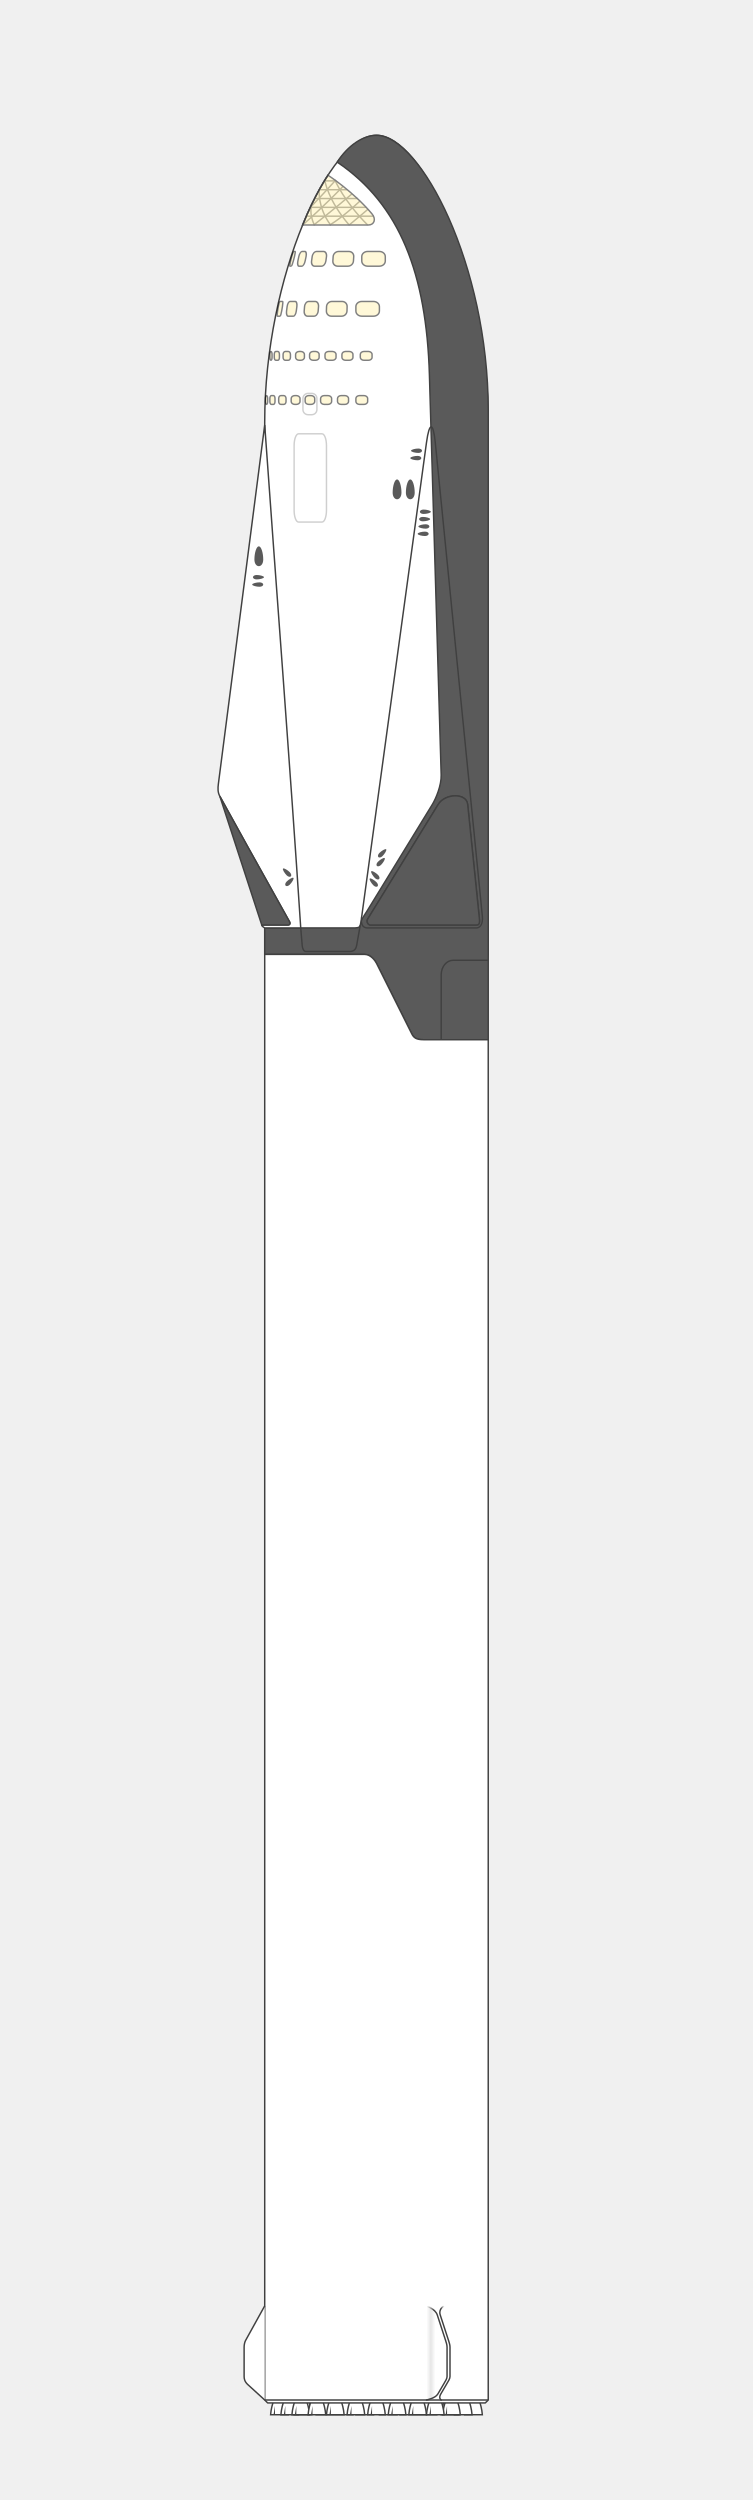
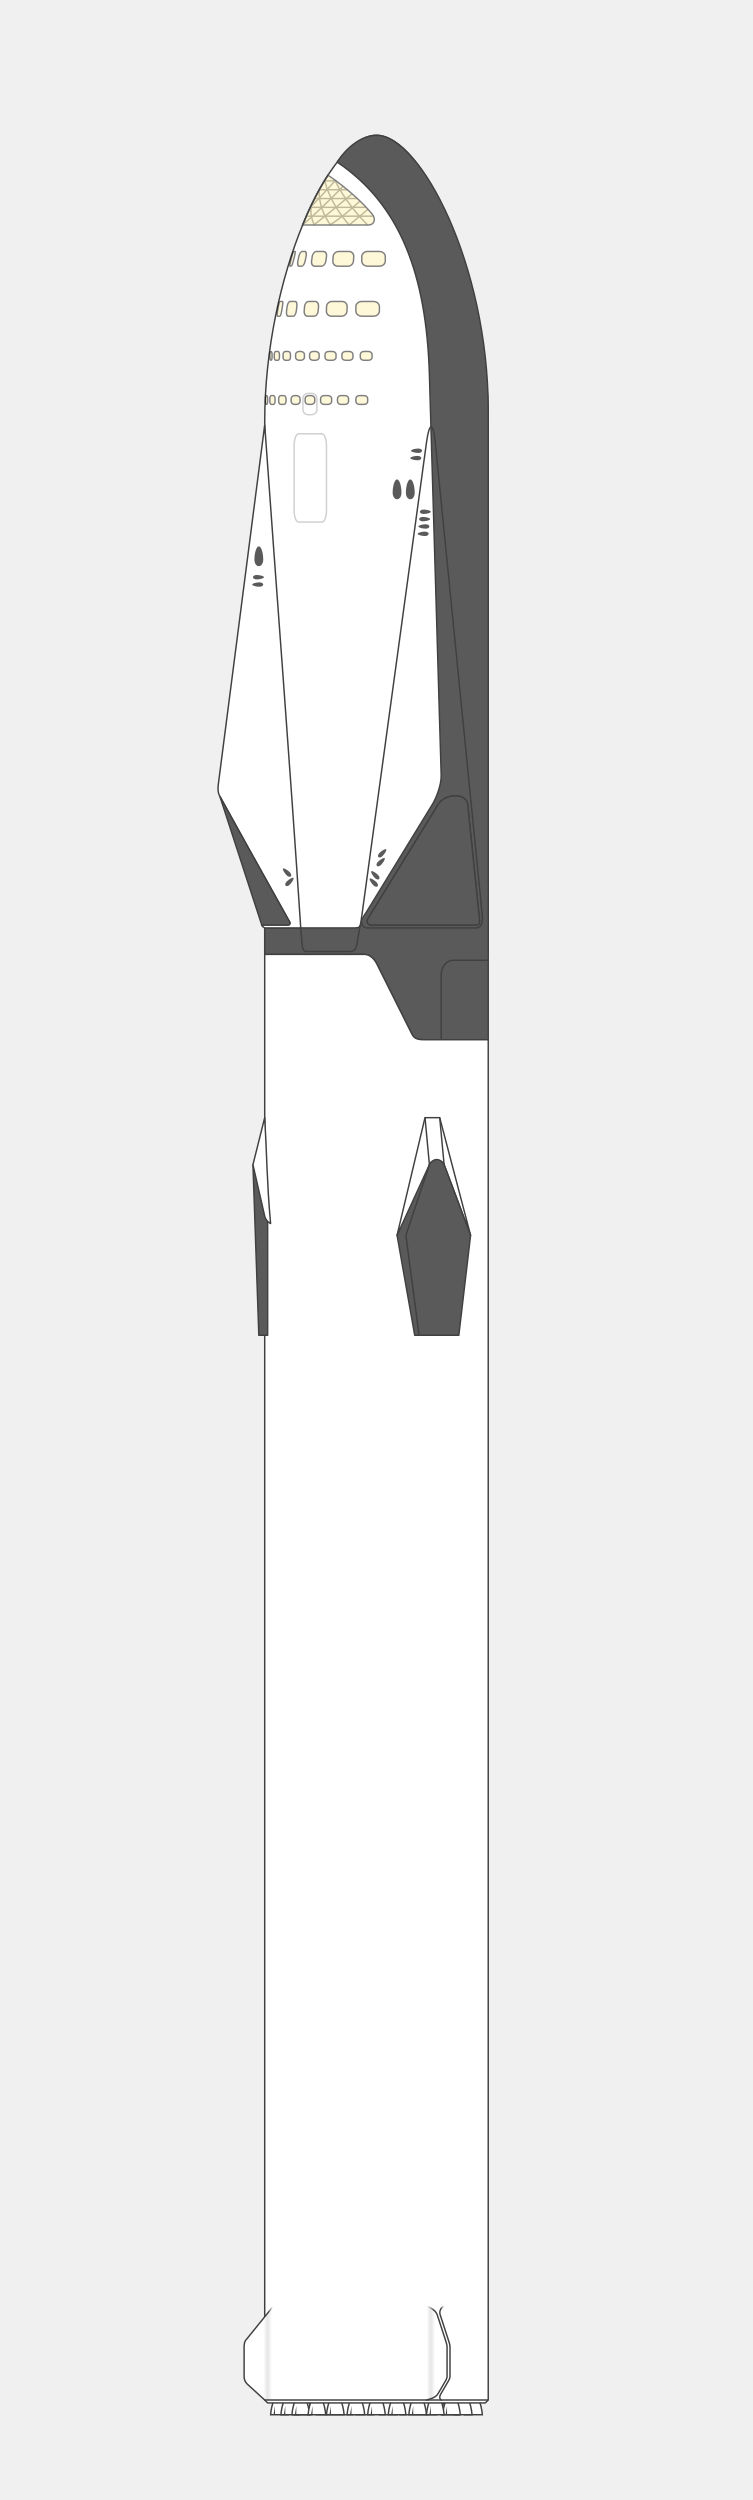
<svg xmlns="http://www.w3.org/2000/svg" xmlns:xlink="http://www.w3.org/1999/xlink" width="1024" height="3400" viewBox="0 0 1024 3400" id="svg2" version="1.1">
  <defs id="defs4">
+     <linearGradient id="linearGradient15106">
+       <stop style="stop-color:#404040;stop-opacity:1;" offset="0" id="stop15108" />
+       <stop style="stop-color:#404040;stop-opacity:0;" offset="1" id="stop15110" />
+     </linearGradient>
    <linearGradient id="linearGradient10399">
      <stop style="stop-color:#404040;stop-opacity:1;" offset="0" id="stop10401" />
      <stop style="stop-color:#404040;stop-opacity:0;" offset="1" id="stop10403" />
    </linearGradient>
    <linearGradient id="linearGradient10391">
      <stop style="stop-color:#404040;stop-opacity:1;" offset="0" id="stop10393" />
      <stop style="stop-color:#404040;stop-opacity:0;" offset="1" id="stop10395" />
    </linearGradient>
    <linearGradient id="linearGradient10379">
      <stop style="stop-color:#000000;stop-opacity:1;" offset="0" id="stop10381" />
      <stop style="stop-color:#000000;stop-opacity:0;" offset="1" id="stop10383" />
    </linearGradient>
    <linearGradient xlink:href="#linearGradient4705" id="linearGradient4717" gradientUnits="userSpaceOnUse" gradientTransform="translate(80,0)" x1="460" y1="1720" x2="561.069" y2="1684" />
    <linearGradient id="linearGradient4705">
      <stop id="stop4707" offset="0" style="stop-color:#c0c0c0;stop-opacity:1;" />
      <stop id="stop4709" offset="1" style="stop-color:#f0f0f0;stop-opacity:1" />
    </linearGradient>
    <linearGradient xlink:href="#linearGradient4705" id="linearGradient4713" gradientUnits="userSpaceOnUse" x1="460" y1="1720" x2="561.069" y2="1684" gradientTransform="translate(-80,0)" />
    <linearGradient xlink:href="#linearGradient4705" id="linearGradient4695" x1="460" y1="1720" x2="561.069" y2="1684" gradientUnits="userSpaceOnUse" />
    <linearGradient xlink:href="#linearGradient4568" id="linearGradient6484" x1="491.94" y1="1567.875" x2="638.738" y2="1394.302" gradientUnits="userSpaceOnUse" />
    <linearGradient id="linearGradient4568">
      <stop style="stop-color:#5a5a5a;stop-opacity:1;" offset="0" id="stop4570" />
      <stop style="stop-color:#333333;stop-opacity:1" offset="1" id="stop4572" />
    </linearGradient>
    <linearGradient xlink:href="#linearGradient10379" id="linearGradient10385" x1="586" y1="2652" x2="592" y2="2652" gradientUnits="userSpaceOnUse" spreadMethod="reflect" gradientTransform="translate(0,148)" />
    <linearGradient xlink:href="#linearGradient10391" id="linearGradient10397" x1="585" y1="2597" x2="580" y2="2589" gradientUnits="userSpaceOnUse" gradientTransform="translate(0,148)" />
    <linearGradient xlink:href="#linearGradient10399" id="linearGradient10405" x1="604" y1="2596" x2="608" y2="2592" gradientUnits="userSpaceOnUse" gradientTransform="translate(0,148)" />
+     <linearGradient xlink:href="#linearGradient10379" id="linearGradient15096" gradientUnits="userSpaceOnUse" gradientTransform="translate(-222,148)" spreadMethod="reflect" x1="586" y1="2652" x2="592" y2="2652" />
+     <linearGradient xlink:href="#linearGradient15106" id="linearGradient15112" x1="365" y1="2740" x2="371" y2="2740" gradientUnits="userSpaceOnUse" />
  </defs>
  <g id="layer5" style="display:inline" transform="translate(0,1352)">
    <g style="display:inline" id="g7685" transform="translate(-2.753353101070388e-14,-1674)">
      <g id="g6686" style="display:inline">
        <path style="fill:url(#linearGradient4717);fill-opacity:1;fill-rule:evenodd;stroke:#404040;stroke-width:2;stroke-linecap:butt;stroke-linejoin:miter;stroke-miterlimit:4;stroke-dasharray:none;stroke-opacity:1" d="m 568,1636 c 0,0 -20,36 -24,96 l 48,0 48,0 c -4,-60 -24,-96 -24,-96 l -24,0 -24,0 z" id="path4715" />
        <path id="path4711" d="m 408,1636 c 0,0 -20,36 -24,96 l 48,0 48,0 c -4,-60 -24,-96 -24,-96 l -24,0 -24,0 z" style="fill:url(#linearGradient4713);fill-opacity:1;fill-rule:evenodd;stroke:#404040;stroke-width:2;stroke-linecap:butt;stroke-linejoin:miter;stroke-miterlimit:4;stroke-dasharray:none;stroke-opacity:1" />
        <path style="fill:#5a5a5a;fill-opacity:1;fill-rule:evenodd;stroke:#404040;stroke-width:2;stroke-linecap:butt;stroke-linejoin:miter;stroke-miterlimit:4;stroke-dasharray:none;stroke-opacity:1" d="m 368,1528 104,128 40,0 40,0 104,-128 -144,0 -144,0 z" id="path7574" />
        <path style="fill:url(#linearGradient4695);fill-opacity:1;fill-rule:evenodd;stroke:#404040;stroke-width:2;stroke-linecap:butt;stroke-linejoin:miter;stroke-miterlimit:4;stroke-dasharray:none;stroke-opacity:1" d="m 488,1636 c 0,0 -20,36 -24,96 l 48,0 48,0 c -4,-60 -24,-96 -24,-96 l -24,0 -24,0 z" id="path6799" />
      </g>
      <path id="path6599" d="m 512,506 c -64,0 -152,192.663 -152,390 l 0,724 8,24 144,0 144,0 8,-24 0,-724 C 664,698.663 576,506 512,506 Z" style="display:inline;fill:#ffffff;fill-opacity:1;fill-rule:evenodd;stroke:#404040;stroke-width:2;stroke-linecap:butt;stroke-linejoin:miter;stroke-miterlimit:4;stroke-dasharray:none;stroke-opacity:1" />
      <path id="path7584" d="m 512,506 c -18.153,0 -39.111,14 -53.393,36.5 C 544.048,600.075 579.966,694.853 584,832 l 16,544 c 0.416,14.127 -7.216,32.192 -12,40 l -88.201,143.968 C 492.352,1572.123 491.335,1571.802 490,1580 c -0.64,4 -4.69,4 -10,4 l -120,0 0,36 136,0 c 8,0 14.151,8.301 16,12 l 48,96 c 2.667,5.333 6,8 16,8 l 88,0 0,-116 0,-588 0,-152 C 664,682.663 572,506 512,506 Z" style="display:inline;fill:#5a5a5a;fill-opacity:1;fill-rule:evenodd;stroke:#404040;stroke-width:2;stroke-linecap:butt;stroke-linejoin:round;stroke-miterlimit:4;stroke-dasharray:none;stroke-opacity:1" />
      <path id="path6365" d="m 600,1736 0,-88 c 0,-12 8,-20 16,-20 l 48,0" style="display:inline;fill:none;fill-rule:evenodd;stroke:#404040;stroke-width:2;stroke-linecap:butt;stroke-linejoin:miter;stroke-miterlimit:4;stroke-dasharray:none;stroke-opacity:1" />
      <path style="display:inline;fill:none;fill-rule:evenodd;stroke:#404040;stroke-width:2;stroke-linecap:butt;stroke-linejoin:miter;stroke-miterlimit:4;stroke-dasharray:none;stroke-opacity:1" d="m 409,1584 2,24 c 0.335,4.017 2,8 5,8 l 60,0 c 6,0 8.286,-4.002 9,-8 l 5,-28" id="path6492" />
      <path style="display:inline;fill:#5a5a5a;fill-opacity:1;fill-rule:evenodd;stroke:#404040;stroke-width:2;stroke-linecap:butt;stroke-linejoin:miter;stroke-miterlimit:4;stroke-dasharray:none;stroke-opacity:1" d="m 360,1580 36,0 -12,-84 -24,-24 z" id="path7599" />
      <path transform="translate(0,995.6378)" style="display:inline;fill:#ffffff;fill-opacity:1;fill-rule:evenodd;stroke:#404040;stroke-width:2;stroke-linecap:butt;stroke-linejoin:miter;stroke-miterlimit:4;stroke-dasharray:none;stroke-opacity:1" d="m 299,409.362 37,67 c 11.666,21.125 58,104 58,104 1,1.969 0,4 -2,4 l -36,0 c 0,2 3,3 4,4 l 49,0 c -14.79,-225.659 -32.852,-456.582 -49,-684 L 297,392.362 c -0.776,6.014 -1,11.568 2,17 z" id="path6779" />
      <path id="path7586" d="m 648,1584 -148,0 c -12,0 -8,-16 -8,-16 l 88,-644 c 3.973,-29.075 9.202,-28.152 12,0 l 64,644 c 1.193,12 -4,16 -8,16 z" style="display:inline;fill:none;fill-opacity:1;fill-rule:evenodd;stroke:#404040;stroke-width:2;stroke-linecap:butt;stroke-linejoin:miter;stroke-miterlimit:4;stroke-dasharray:none;stroke-opacity:1" />
      <path id="path7588" d="m 500,1572 c -1.753,2.848 -0.041,8 4,8 l 144,0 c 2.531,0 4.718,-0.998 4,-8 l -16,-156 c -1.641,-16.004 -30.713,-15.091 -40,0 z" style="display:inline;fill:url(#linearGradient6484);fill-opacity:1;fill-rule:evenodd;stroke:#404040;stroke-width:2;stroke-linecap:butt;stroke-linejoin:miter;stroke-miterlimit:4;stroke-dasharray:none;stroke-opacity:1" />
      <path style="display:inline;fill:#5a5a5a;fill-opacity:1;fill-rule:evenodd;stroke:#404040;stroke-width:2;stroke-linecap:butt;stroke-linejoin:miter;stroke-miterlimit:4;stroke-dasharray:none;stroke-opacity:1" d="m 500,1572 c -1.753,2.848 -0.041,8 4,8 l 144,0 c 2.531,0 4.718,-0.998 4,-8 l -16,-156 c -1.641,-16.004 -30.713,-15.091 -40,0 z" id="path6470" />
      <path id="path6468" d="m 299,409.362 37,67 c 11.666,21.125 58,104 58,104 1,1.969 0,4 -2,4 l -36,0 z" style="display:inline;fill:#5a5a5a;fill-opacity:1;fill-rule:evenodd;stroke:#404040;stroke-width:2;stroke-linecap:butt;stroke-linejoin:miter;stroke-miterlimit:4;stroke-dasharray:none;stroke-opacity:1" transform="translate(0,995.6378)" />
      <path style="display:inline;opacity:1;fill:#5a5a5a;fill-opacity:1;fill-rule:nonzero;stroke:none;stroke-width:2;stroke-linecap:square;stroke-linejoin:round;stroke-miterlimit:4;stroke-dasharray:none;stroke-opacity:1" d="m 583,1048 c 0,1.657 -2.239,3 -5,3 -4,0 -10,-1.343 -10,-3 0,-1.657 6,-3 10,-3 2.761,0 5,1.343 5,3 z" id="path4461" />
      <path id="path4463" d="m 584,1038 c 0,1.657 -2.239,3 -5,3 -4,0 -10,-1.343 -10,-3 0,-1.657 6,-3 10,-3 2.761,0 5,1.343 5,3 z" style="display:inline;opacity:1;fill:#5a5a5a;fill-opacity:1;fill-rule:nonzero;stroke:none;stroke-width:2;stroke-linecap:square;stroke-linejoin:round;stroke-miterlimit:4;stroke-dasharray:none;stroke-opacity:1" />
      <path id="path4465" d="m 570,1028 c 0,1.657 2.239,3 5,3 4,0 10,-1.343 10,-3 0,-1.657 -6,-3 -10,-3 -2.761,0 -5,1.343 -5,3 z" style="display:inline;opacity:1;fill:#5a5a5a;fill-opacity:1;fill-rule:nonzero;stroke:none;stroke-width:2;stroke-linecap:square;stroke-linejoin:round;stroke-miterlimit:4;stroke-dasharray:none;stroke-opacity:1" />
      <path style="display:inline;opacity:1;fill:#5a5a5a;fill-opacity:1;fill-rule:nonzero;stroke:none;stroke-width:2;stroke-linecap:square;stroke-linejoin:round;stroke-miterlimit:4;stroke-dasharray:none;stroke-opacity:1" d="m 571,1018 c 0,1.657 2.239,3 5,3 4,0 10,-1.343 10,-3 0,-1.657 -6,-3 -10,-3 -2.761,0 -5,1.343 -5,3 z" id="path4467" />
      <path style="display:inline;opacity:1;fill:#5a5a5a;fill-opacity:1;fill-rule:nonzero;stroke:none;stroke-width:2;stroke-linecap:square;stroke-linejoin:round;stroke-miterlimit:4;stroke-dasharray:none;stroke-opacity:1" d="M 358,1083 C 358,1088.362 355.314,1092 352,1092 c -3.314,0 -6,-3.638 -6,-9 0,-9 2.686,-18 6,-18 3.314,0 6,9 6,18 z" id="path4474" />
      <path style="display:inline;opacity:1;fill:#5a5a5a;fill-opacity:1;fill-rule:nonzero;stroke:none;stroke-width:2;stroke-linecap:square;stroke-linejoin:round;stroke-miterlimit:4;stroke-dasharray:none;stroke-opacity:1" d="m 358,1117 c 0,1.657 -2.239,3 -5,3 -4,0 -10,-1.343 -10,-3 0,-1.657 6,-3 10,-3 2.761,0 5,1.343 5,3 z" id="path4476" />
      <path id="path4478" d="m 344,1107 c 0,1.657 2.239,3 5,3 4,0 10,-1.343 10,-3 0,-1.657 -6,-3 -10,-3 -2.761,0 -5,1.343 -5,3 z" style="display:inline;opacity:1;fill:#5a5a5a;fill-opacity:1;fill-rule:nonzero;stroke:none;stroke-width:2;stroke-linecap:square;stroke-linejoin:round;stroke-miterlimit:4;stroke-dasharray:none;stroke-opacity:1" />
      <path id="path4480" d="m 564,992 c 0,5.362 -2.686,9 -6,9 -3.314,0 -6,-3.638 -6,-9 0,-9 2.686,-18 6,-18 C 561.314,974 564,983 564,992 Z" style="display:inline;opacity:1;fill:#5a5a5a;fill-opacity:1;fill-rule:nonzero;stroke:none;stroke-width:2;stroke-linecap:square;stroke-linejoin:round;stroke-miterlimit:4;stroke-dasharray:none;stroke-opacity:1" />
      <path style="display:inline;opacity:1;fill:#5a5a5a;fill-opacity:1;fill-rule:nonzero;stroke:none;stroke-width:2;stroke-linecap:square;stroke-linejoin:round;stroke-miterlimit:4;stroke-dasharray:none;stroke-opacity:1" d="m 546,992 c 0,5.362 -2.686,9 -6,9 -3.314,0 -6,-3.638 -6,-9 0,-9 2.686,-18 6,-18 C 543.314,974 546,983 546,992 Z" id="path4482" />
      <path style="display:inline;opacity:1;fill:#5a5a5a;fill-opacity:1;fill-rule:nonzero;stroke:none;stroke-width:2;stroke-linecap:square;stroke-linejoin:round;stroke-miterlimit:4;stroke-dasharray:none;stroke-opacity:1" d="m 388.464,1526.536 c -1.172,-1.172 -0.538,-3.704 1.414,-5.657 2.828,-2.828 8.021,-6.121 9.192,-4.95 1.172,1.172 -2.121,6.364 -4.95,9.192 -1.953,1.953 -4.485,2.586 -5.657,1.414 z" id="path4484" />
      <path id="path4466" d="m 395.536,1513.879 c -1.172,1.172 -3.704,0.538 -5.657,-1.414 -2.828,-2.828 -6.121,-8.021 -4.95,-9.192 1.172,-1.172 6.364,2.121 9.192,4.95 1.953,1.953 2.586,4.485 1.414,5.657 z" style="display:inline;opacity:1;fill:#5a5a5a;fill-opacity:1;fill-rule:nonzero;stroke:none;stroke-width:2;stroke-linecap:square;stroke-linejoin:round;stroke-miterlimit:4;stroke-dasharray:none;stroke-opacity:1" />
      <path style="display:inline;opacity:1;fill:#5a5a5a;fill-opacity:1;fill-rule:nonzero;stroke:none;stroke-width:2;stroke-linecap:square;stroke-linejoin:round;stroke-miterlimit:4;stroke-dasharray:none;stroke-opacity:1" d="M 512.586,1499.657 C 511.414,1498.485 512.047,1495.953 514,1494 c 2.828,-2.828 8.021,-6.121 9.192,-4.95 1.172,1.172 -2.121,6.364 -4.95,9.192 -1.953,1.953 -4.485,2.586 -5.657,1.414 z" id="path4484-3" />
      <path id="path4466-6" d="m 515.536,1517.536 c -1.172,1.172 -3.704,0.538 -5.657,-1.414 -2.828,-2.828 -6.121,-8.021 -4.95,-9.192 1.172,-1.172 6.364,2.121 9.192,4.95 1.953,1.953 2.586,4.485 1.414,5.657 z" style="display:inline;opacity:1;fill:#5a5a5a;fill-opacity:1;fill-rule:nonzero;stroke:none;stroke-width:2;stroke-linecap:square;stroke-linejoin:round;stroke-miterlimit:4;stroke-dasharray:none;stroke-opacity:1" />
      <path id="path4486" d="M 514.586,1487.657 C 513.414,1486.485 514.047,1483.953 516,1482 c 2.828,-2.828 8.021,-6.121 9.192,-4.95 1.172,1.172 -2.121,6.364 -4.95,9.192 -1.953,1.953 -4.485,2.586 -5.657,1.414 z" style="display:inline;opacity:1;fill:#5a5a5a;fill-opacity:1;fill-rule:nonzero;stroke:none;stroke-width:2;stroke-linecap:square;stroke-linejoin:round;stroke-miterlimit:4;stroke-dasharray:none;stroke-opacity:1" />
      <path style="display:inline;opacity:1;fill:#5a5a5a;fill-opacity:1;fill-rule:nonzero;stroke:none;stroke-width:2;stroke-linecap:square;stroke-linejoin:round;stroke-miterlimit:4;stroke-dasharray:none;stroke-opacity:1" d="m 513.464,1527.464 c -1.172,1.172 -3.704,0.538 -5.657,-1.414 -2.828,-2.828 -6.121,-8.021 -4.95,-9.192 1.172,-1.172 6.364,2.121 9.192,4.95 1.953,1.953 2.586,4.485 1.414,5.657 z" id="path4488" />
      <path id="path4490" d="m 573,945 c 0,1.657 -2.239,3 -5,3 -4,0 -10,-1.343 -10,-3 0,-1.657 6,-3 10,-3 2.761,0 5,1.343 5,3 z" style="display:inline;opacity:1;fill:#5a5a5a;fill-opacity:1;fill-rule:nonzero;stroke:none;stroke-width:2;stroke-linecap:square;stroke-linejoin:round;stroke-miterlimit:4;stroke-dasharray:none;stroke-opacity:1" />
      <path style="display:inline;opacity:1;fill:#5a5a5a;fill-opacity:1;fill-rule:nonzero;stroke:none;stroke-width:2;stroke-linecap:square;stroke-linejoin:round;stroke-miterlimit:4;stroke-dasharray:none;stroke-opacity:1" d="m 574,935 c 0,1.657 -2.239,3 -5,3 -4,0 -10,-1.343 -10,-3 0,-1.657 6,-3 10,-3 2.761,0 5,1.343 5,3 z" id="path4492" />
      <rect ry="16" rx="6" y="912" x="400" height="120" width="44" id="rect3663" style="opacity:0.25;fill:none;fill-opacity:1;fill-rule:nonzero;stroke:#404040;stroke-width:2;stroke-linecap:square;stroke-linejoin:round;stroke-miterlimit:4;stroke-dasharray:none;stroke-opacity:1" />
      <rect style="opacity:0.5;fill:#fff1b1;fill-opacity:1;fill-rule:nonzero;stroke:#000000;stroke-width:2;stroke-linecap:square;stroke-linejoin:round;stroke-miterlimit:4;stroke-dasharray:none;stroke-opacity:1" id="rect4494" width="16" height="12" x="484" y="860" rx="5" ry="4" />
      <rect ry="4" rx="5" y="860" x="459" height="12" width="15" id="rect4499" style="opacity:0.5;fill:#fff1b1;fill-opacity:1;fill-rule:nonzero;stroke:#000000;stroke-width:2;stroke-linecap:square;stroke-linejoin:round;stroke-miterlimit:4;stroke-dasharray:none;stroke-opacity:1" />
      <rect style="opacity:0.5;fill:#fff1b1;fill-opacity:1;fill-rule:nonzero;stroke:#000000;stroke-width:2;stroke-linecap:square;stroke-linejoin:round;stroke-miterlimit:4;stroke-dasharray:none;stroke-opacity:1" id="rect4501" width="15" height="12" x="436" y="860" rx="5" ry="4" />
      <rect ry="4" rx="5" y="860" x="415" height="12" width="13" id="rect4503" style="opacity:0.5;fill:#fff1b1;fill-opacity:1;fill-rule:nonzero;stroke:#000000;stroke-width:2;stroke-linecap:square;stroke-linejoin:round;stroke-miterlimit:4;stroke-dasharray:none;stroke-opacity:1" />
      <rect style="opacity:0.5;fill:#fff1b1;fill-opacity:1;fill-rule:nonzero;stroke:#000000;stroke-width:2;stroke-linecap:square;stroke-linejoin:round;stroke-miterlimit:4;stroke-dasharray:none;stroke-opacity:1" id="rect4505" width="12" height="12" x="396" y="860" rx="5" ry="4" />
      <rect ry="4" rx="3" y="860" x="379" height="12" width="10" id="rect4507" style="opacity:0.5;fill:#fff1b1;fill-opacity:1;fill-rule:nonzero;stroke:#000000;stroke-width:2;stroke-linecap:square;stroke-linejoin:round;stroke-miterlimit:4;stroke-dasharray:none;stroke-opacity:1" />
      <rect style="opacity:0.5;fill:#fff1b1;fill-opacity:1;fill-rule:nonzero;stroke:#000000;stroke-width:2;stroke-linecap:square;stroke-linejoin:round;stroke-miterlimit:4;stroke-dasharray:none;stroke-opacity:1" id="rect4509" width="7" height="12" x="367" y="860" rx="2" ry="4" />
      <rect ry="4" rx="1.5" y="860" x="361" height="12" width="3" id="rect4511" style="opacity:0.5;fill:#fff1b1;fill-opacity:1;fill-rule:nonzero;stroke:#000000;stroke-width:2;stroke-linecap:square;stroke-linejoin:round;stroke-miterlimit:4;stroke-dasharray:none;stroke-opacity:1" />
      <rect style="opacity:0.5;fill:#fff1b1;fill-opacity:1;fill-rule:nonzero;stroke:#000000;stroke-width:2;stroke-linecap:square;stroke-linejoin:round;stroke-miterlimit:4;stroke-dasharray:none;stroke-opacity:1" id="rect4529" width="32" height="20" x="484" y="732" rx="8" ry="7" />
      <rect transform="matrix(1,0,-0.03212463,0.9994839,0,0)" ry="7.004" rx="7" y="732.378" x="467.849" height="20.01" width="28" id="rect4534" style="opacity:0.5;fill:#fff1b1;fill-opacity:1;fill-rule:nonzero;stroke:#000000;stroke-width:2.001;stroke-linecap:square;stroke-linejoin:round;stroke-miterlimit:4;stroke-dasharray:none;stroke-opacity:1" />
      <rect transform="matrix(1,0,-0.08009489,0.9967872,0,0)" style="opacity:0.5;fill:#fff1b1;fill-opacity:1;fill-rule:nonzero;stroke:#000000;stroke-width:2.003;stroke-linecap:square;stroke-linejoin:round;stroke-miterlimit:4;stroke-dasharray:none;stroke-opacity:1" id="rect4536" width="19" height="20.064" x="473.57" y="734.359" rx="5" ry="7.023" />
      <rect transform="matrix(1,0,-0.1275153,0.9918366,0,0)" ry="7.058" rx="3" y="738.025" x="485.499" height="20.165" width="13.237" id="rect4538" style="opacity:0.5;fill:#fff1b1;fill-opacity:1;fill-rule:nonzero;stroke:#000000;stroke-width:2.008;stroke-linecap:square;stroke-linejoin:round;stroke-miterlimit:4;stroke-dasharray:none;stroke-opacity:1" />
      <rect transform="matrix(1,0,-0.1663892,0.9860602,0,0)" style="opacity:0.5;fill:#fff1b1;fill-opacity:1;fill-rule:nonzero;stroke:#000000;stroke-width:2.014;stroke-linecap:square;stroke-linejoin:round;stroke-miterlimit:4;stroke-dasharray:none;stroke-opacity:1" id="rect4540" width="5.586" height="20.283" x="503.206" y="742.348" rx="1" ry="7.099" />
      <rect ry="4" rx="5" y="800" x="490.01" height="12" width="16" id="rect4574" style="opacity:0.5;fill:#fff1b1;fill-opacity:1;fill-rule:nonzero;stroke:#000000;stroke-width:2;stroke-linecap:square;stroke-linejoin:round;stroke-miterlimit:4;stroke-dasharray:none;stroke-opacity:1" />
      <rect style="opacity:0.5;fill:#fff1b1;fill-opacity:1;fill-rule:nonzero;stroke:#000000;stroke-width:2;stroke-linecap:square;stroke-linejoin:round;stroke-miterlimit:4;stroke-dasharray:none;stroke-opacity:1" id="rect4576" width="15" height="12" x="465.01" y="800" rx="5" ry="4" />
      <rect ry="4" rx="5" y="800" x="442.01" height="12" width="15" id="rect4578" style="opacity:0.5;fill:#fff1b1;fill-opacity:1;fill-rule:nonzero;stroke:#000000;stroke-width:2;stroke-linecap:square;stroke-linejoin:round;stroke-miterlimit:4;stroke-dasharray:none;stroke-opacity:1" />
      <rect style="opacity:0.5;fill:#fff1b1;fill-opacity:1;fill-rule:nonzero;stroke:#000000;stroke-width:2;stroke-linecap:square;stroke-linejoin:round;stroke-miterlimit:4;stroke-dasharray:none;stroke-opacity:1" id="rect4580" width="13" height="12" x="421.01" y="800" rx="5" ry="4" />
      <rect ry="4" rx="5" y="800" x="402.01" height="12" width="12" id="rect4582" style="opacity:0.5;fill:#fff1b1;fill-opacity:1;fill-rule:nonzero;stroke:#000000;stroke-width:2;stroke-linecap:square;stroke-linejoin:round;stroke-miterlimit:4;stroke-dasharray:none;stroke-opacity:1" />
      <rect style="opacity:0.5;fill:#fff1b1;fill-opacity:1;fill-rule:nonzero;stroke:#000000;stroke-width:2;stroke-linecap:square;stroke-linejoin:round;stroke-miterlimit:4;stroke-dasharray:none;stroke-opacity:1" id="rect4584" width="10" height="12" x="385.01" y="800" rx="3" ry="4" />
      <rect ry="4" rx="2" y="800" x="373.01" height="12" width="7" id="rect4586" style="opacity:0.5;fill:#fff1b1;fill-opacity:1;fill-rule:nonzero;stroke:#000000;stroke-width:2;stroke-linecap:square;stroke-linejoin:round;stroke-miterlimit:4;stroke-dasharray:none;stroke-opacity:1" />
      <rect style="opacity:0.5;fill:#fff1b1;fill-opacity:1;fill-rule:nonzero;stroke:#000000;stroke-width:2;stroke-linecap:square;stroke-linejoin:round;stroke-miterlimit:4;stroke-dasharray:none;stroke-opacity:1" id="rect4588" width="3" height="12" x="367.01" y="800" rx="1.5" ry="4" />
      <rect style="opacity:0.25;fill:none;fill-opacity:1;fill-rule:nonzero;stroke:#404040;stroke-width:2;stroke-linecap:square;stroke-linejoin:round;stroke-miterlimit:4;stroke-dasharray:none;stroke-opacity:1" id="rect4610" width="19" height="29" x="412" y="857" rx="7" ry="7" />
      <path id="path4619" d="m 417,616 90.963,0" style="opacity:1;fill:none;fill-rule:evenodd;stroke:#808080;stroke-width:2;stroke-linecap:butt;stroke-linejoin:miter;stroke-miterlimit:4;stroke-dasharray:none;stroke-opacity:1" />
      <path style="opacity:1;fill:none;fill-rule:evenodd;stroke:#808080;stroke-width:2;stroke-linecap:butt;stroke-linejoin:miter;stroke-miterlimit:4;stroke-dasharray:none;stroke-opacity:1" d="m 422,604 76,0" id="path4635" />
      <path id="path4637" d="m 428,592 58,0" style="opacity:1;fill:none;fill-rule:evenodd;stroke:#808080;stroke-width:2;stroke-linecap:butt;stroke-linejoin:miter;stroke-miterlimit:4;stroke-dasharray:none;stroke-opacity:1" />
      <path style="opacity:1;fill:none;fill-rule:evenodd;stroke:#808080;stroke-width:2;stroke-linecap:butt;stroke-linejoin:miter;stroke-miterlimit:4;stroke-dasharray:none;stroke-opacity:1" d="m 434,580 38,0" id="path4639" />
      <path id="path4641" d="m 442,568 15,0" style="opacity:1;fill:none;fill-rule:evenodd;stroke:#808080;stroke-width:2;stroke-linecap:butt;stroke-linejoin:miter;stroke-miterlimit:4;stroke-dasharray:none;stroke-opacity:1" />
      <path style="opacity:1;fill:none;fill-rule:evenodd;stroke:#808080;stroke-width:2;stroke-linecap:butt;stroke-linejoin:miter;stroke-miterlimit:4;stroke-dasharray:none;stroke-opacity:1" d="m 456,568 c 0,0 12,28 44,60" id="path4643" />
      <path id="path4645" d="m 441.752,567.462 c 0,0 4.082,26.77 33.077,60.538" style="opacity:1;fill:none;fill-rule:evenodd;stroke:#808080;stroke-width:2;stroke-linecap:butt;stroke-linejoin:miter;stroke-miterlimit:4;stroke-dasharray:none;stroke-opacity:1" />
      <path style="opacity:1;fill:none;fill-rule:evenodd;stroke:#808080;stroke-width:2;stroke-linecap:butt;stroke-linejoin:miter;stroke-miterlimit:4;stroke-dasharray:none;stroke-opacity:1" d="m 434.184,580 c 0,0 -2.76,23.47 15.407,48" id="path4647" />
      <path id="path4649" d="m 424,600 c 0,0 -4.375,12 3.625,28" style="opacity:1;fill:none;fill-rule:evenodd;stroke:#808080;stroke-width:2;stroke-linecap:butt;stroke-linejoin:miter;stroke-miterlimit:4;stroke-dasharray:none;stroke-opacity:1" />
      <path style="opacity:1;fill:none;fill-rule:evenodd;stroke:#808080;stroke-width:2;stroke-linecap:butt;stroke-linejoin:miter;stroke-miterlimit:4;stroke-dasharray:none;stroke-opacity:1" d="m 500.53,606.442 c 0,0 -10.145,8.919 -25.701,21.558" id="path4653" />
      <path id="path4655" d="m 489.128,595.747 c 0,0 -22.254,21.293 -40.639,32.253" style="opacity:1;fill:none;fill-rule:evenodd;stroke:#808080;stroke-width:2;stroke-linecap:butt;stroke-linejoin:miter;stroke-miterlimit:4;stroke-dasharray:none;stroke-opacity:1" />
      <path style="opacity:1;fill:none;fill-rule:evenodd;stroke:#808080;stroke-width:2;stroke-linecap:butt;stroke-linejoin:miter;stroke-miterlimit:4;stroke-dasharray:none;stroke-opacity:1" d="m 478.698,585.67 c 0,0 -28.807,24.65 -52.085,42.33" id="path4657" />
      <path id="path4659" d="m 466.573,575.42 c 0,0 -23.682,25.025 -54.96,52.58" style="opacity:1;fill:none;fill-rule:evenodd;stroke:#808080;stroke-width:2;stroke-linecap:butt;stroke-linejoin:miter;stroke-miterlimit:4;stroke-dasharray:none;stroke-opacity:1" />
      <path style="opacity:1;fill:none;fill-rule:evenodd;stroke:#808080;stroke-width:2;stroke-linecap:butt;stroke-linejoin:miter;stroke-miterlimit:4;stroke-dasharray:none;stroke-opacity:1" d="m 456.698,566.795 c -11.947,13.239 -23.633,25.955 -34.585,37.205" id="path4661" />
      <rect ry="7" rx="8" y="664" x="492" height="20" width="32" id="rect4663" style="opacity:0.5;fill:#fff1b1;fill-opacity:1;fill-rule:nonzero;stroke:#000000;stroke-width:2;stroke-linecap:square;stroke-linejoin:round;stroke-miterlimit:4;stroke-dasharray:none;stroke-opacity:1" />
      <rect style="opacity:0.5;fill:#fff1b1;fill-opacity:1;fill-rule:nonzero;stroke:#000000;stroke-width:2.002;stroke-linecap:square;stroke-linejoin:round;stroke-miterlimit:4;stroke-dasharray:none;stroke-opacity:1" id="rect4665" width="28" height="20.041" x="496.211" y="665.371" rx="7" ry="7.014" transform="matrix(1,0,-0.06415078,0.9979402,0,0)" />
      <rect ry="7.065" rx="5" y="670.167" x="516.234" height="20.186" width="19.442" id="rect4667" style="opacity:0.5;fill:#fff1b1;fill-opacity:1;fill-rule:nonzero;stroke:#000000;stroke-width:2.009;stroke-linecap:square;stroke-linejoin:round;stroke-miterlimit:4;stroke-dasharray:none;stroke-opacity:1" transform="matrix(1,0,-0.1353544,0.9907972,0,0)" />
      <rect style="opacity:0.5;fill:#fff1b1;fill-opacity:1;fill-rule:nonzero;stroke:#000000;stroke-width:2.021;stroke-linecap:square;stroke-linejoin:round;stroke-miterlimit:4;stroke-dasharray:none;stroke-opacity:1" id="rect4669" width="9.879" height="20.432" x="546.564" y="678.34" rx="3" ry="7.151" transform="matrix(1,0,-0.2045307,0.9788602,0,0)" />
      <rect ry="7.228" rx="1" y="685.608" x="569.343" height="20.651" width="3.687" id="rect4671" style="opacity:0.5;fill:#fff1b1;fill-opacity:1;fill-rule:nonzero;stroke:#000000;stroke-width:2.032;stroke-linecap:square;stroke-linejoin:round;stroke-miterlimit:4;stroke-dasharray:none;stroke-opacity:1" transform="matrix(1,0,-0.2490803,0.9684828,0,0)" />
      <path id="path4617" d="M 411.589,628 501,628 c 8,0 10.833,-8 5,-15 -25,-30 -59.953,-52.725 -59.953,-52.725 0,0 -18.209,26.538 -34.459,67.725 z" style="opacity:1;fill:#fff1b1;fill-opacity:0.502;fill-rule:evenodd;stroke:#808080;stroke-width:2;stroke-linecap:butt;stroke-linejoin:miter;stroke-miterlimit:4;stroke-dasharray:none;stroke-opacity:1" />
      <path style="opacity:1;fill:none;fill-opacity:0.502;fill-rule:evenodd;stroke:#404040;stroke-width:2;stroke-linecap:square;stroke-linejoin:miter;stroke-miterlimit:4;stroke-dasharray:none;stroke-opacity:1" d="m 446.047,560.275 c 0,0 -18.209,26.538 -34.459,67.725" id="path4719" />
    </g>
  </g>
  <g id="layer12" transform="translate(0,400)">
    <path style="fill:#ffffff;fill-opacity:1;fill-rule:evenodd;stroke:#404040;stroke-width:2;stroke-linecap:butt;stroke-linejoin:miter;stroke-miterlimit:4;stroke-dasharray:none;stroke-opacity:1" d="m 560,2856 c 0,0 6.667,12 8,28 l -12,0 -12,0 c 1.333,-16 8,-28 8,-28 l 4,0 z" id="path10421" />
    <path id="path10423" d="m 586,2856 c 0,0 6.667,12 8,28 l -12,0 -12,0 c 1.333,-16 8,-28 8,-28 l 4,0 z" style="fill:#ffffff;fill-opacity:1;fill-rule:evenodd;stroke:#404040;stroke-width:2;stroke-linecap:butt;stroke-linejoin:miter;stroke-miterlimit:4;stroke-dasharray:none;stroke-opacity:1" />
    <path style="fill:#ffffff;fill-opacity:1;fill-rule:evenodd;stroke:#404040;stroke-width:2;stroke-linecap:butt;stroke-linejoin:miter;stroke-miterlimit:4;stroke-dasharray:none;stroke-opacity:1" d="m 616,2856 c 0,0 6.667,12 8,28 l -12,0 -12,0 c 1.333,-16 8,-28 8,-28 l 4,0 z" id="path10425" />
    <path id="path10427" d="m 532,2856 c 0,0 6.667,12 8,28 l -12,0 -12,0 c 1.333,-16 8,-28 8,-28 l 4,0 z" style="fill:#ffffff;fill-opacity:1;fill-rule:evenodd;stroke:#404040;stroke-width:2;stroke-linecap:butt;stroke-linejoin:miter;stroke-miterlimit:4;stroke-dasharray:none;stroke-opacity:1" />
    <path id="path10409" d="m 464,2856 c 0,0 -6.667,12 -8,28 l 12,0 12,0 c -1.333,-16 -8,-28 -8,-28 l -4,0 z" style="fill:#ffffff;fill-opacity:1;fill-rule:evenodd;stroke:#404040;stroke-width:2;stroke-linecap:butt;stroke-linejoin:miter;stroke-miterlimit:4;stroke-dasharray:none;stroke-opacity:1" />
    <path style="fill:#ffffff;fill-opacity:1;fill-rule:evenodd;stroke:#404040;stroke-width:2;stroke-linecap:butt;stroke-linejoin:miter;stroke-miterlimit:4;stroke-dasharray:none;stroke-opacity:1" d="m 438,2856 c 0,0 -6.667,12 -8,28 l 12,0 12,0 c -1.333,-16 -8,-28 -8,-28 l -4,0 z" id="path10415" />
    <path id="path10417" d="m 408,2856 c 0,0 -6.667,12 -8,28 l 12,0 12,0 c -1.333,-16 -8,-28 -8,-28 l -4,0 z" style="fill:#ffffff;fill-opacity:1;fill-rule:evenodd;stroke:#404040;stroke-width:2;stroke-linecap:butt;stroke-linejoin:miter;stroke-miterlimit:4;stroke-dasharray:none;stroke-opacity:1" />
    <path style="fill:#ffffff;fill-opacity:1;fill-rule:evenodd;stroke:#404040;stroke-width:2;stroke-linecap:butt;stroke-linejoin:miter;stroke-miterlimit:4;stroke-dasharray:none;stroke-opacity:1" d="m 492,2856 c 0,0 -6.667,12 -8,28 l 12,0 12,0 c -1.333,-16 -8,-28 -8,-28 l -4,0 z" id="path10419" />
    <g transform="translate(-132,148)" id="g10313">
      <path style="fill:#ffffff;fill-opacity:1;fill-rule:evenodd;stroke:#404040;stroke-width:2;stroke-linecap:butt;stroke-linejoin:miter;stroke-miterlimit:4;stroke-dasharray:none;stroke-opacity:1" d="m 508,2708 c 0,0 -6.667,12 -8,28 l 12,0 12,0 c -1.333,-16 -8,-28 -8,-28 l -4,0 z" id="path10315" />
      <path id="path10317" d="m 504,2736 2,-12 0,12 z" style="fill:#404040;fill-opacity:1;fill-rule:evenodd;stroke:none;stroke-width:1px;stroke-linecap:butt;stroke-linejoin:miter;stroke-opacity:1" />
    </g>
    <g id="g10307" transform="translate(-118,148)">
      <path id="path10309" d="m 508,2708 c 0,0 -6.667,12 -8,28 l 12,0 12,0 c -1.333,-16 -8,-28 -8,-28 l -4,0 z" style="fill:#ffffff;fill-opacity:1;fill-rule:evenodd;stroke:#404040;stroke-width:2;stroke-linecap:butt;stroke-linejoin:miter;stroke-miterlimit:4;stroke-dasharray:none;stroke-opacity:1" />
      <path style="fill:#404040;fill-opacity:1;fill-rule:evenodd;stroke:none;stroke-width:1px;stroke-linecap:butt;stroke-linejoin:miter;stroke-opacity:1" d="m 504,2736 2,-12 0,12 z" id="path10311" />
    </g>
    <g transform="translate(-103,148)" id="g10301">
      <path style="fill:#ffffff;fill-opacity:1;fill-rule:evenodd;stroke:#404040;stroke-width:2;stroke-linecap:butt;stroke-linejoin:miter;stroke-miterlimit:4;stroke-dasharray:none;stroke-opacity:1" d="m 508,2708 c 0,0 -6.667,12 -8,28 l 12,0 12,0 c -1.333,-16 -8,-28 -8,-28 l -4,0 z" id="path10303" />
      <path id="path10305" d="m 504,2736 2,-12 0,12 z" style="fill:#404040;fill-opacity:1;fill-rule:evenodd;stroke:none;stroke-width:1px;stroke-linecap:butt;stroke-linejoin:miter;stroke-opacity:1" />
    </g>
    <g id="g10295" transform="translate(-81,148)">
      <path id="path10297" d="m 508,2708 c 0,0 -6.667,12 -8,28 l 12,0 12,0 c -1.333,-16 -8,-28 -8,-28 l -4,0 z" style="fill:#ffffff;fill-opacity:1;fill-rule:evenodd;stroke:#404040;stroke-width:2;stroke-linecap:butt;stroke-linejoin:miter;stroke-miterlimit:4;stroke-dasharray:none;stroke-opacity:1" />
      <path style="fill:#404040;fill-opacity:1;fill-rule:evenodd;stroke:none;stroke-width:1px;stroke-linecap:butt;stroke-linejoin:miter;stroke-opacity:1" d="m 504,2736 2,-12 0,12 z" id="path10299" />
    </g>
    <g id="g10279" transform="translate(0,148)">
      <path style="fill:#ffffff;fill-opacity:1;fill-rule:evenodd;stroke:#404040;stroke-width:2;stroke-linecap:butt;stroke-linejoin:miter;stroke-miterlimit:4;stroke-dasharray:none;stroke-opacity:1" d="m 508,2708 c 0,0 -6.667,12 -8,28 l 12,0 12,0 c -1.333,-16 -8,-28 -8,-28 l -4,0 z" id="path10261" />
      <path id="path10277" d="m 504,2736 2,-12 0,12 z" style="fill:#404040;fill-opacity:1;fill-rule:evenodd;stroke:none;stroke-width:1px;stroke-linecap:butt;stroke-linejoin:miter;stroke-opacity:1" />
    </g>
    <g id="g10283" transform="translate(-28,148)">
      <path id="path10285" d="m 508,2708 c 0,0 -6.667,12 -8,28 l 12,0 12,0 c -1.333,-16 -8,-28 -8,-28 l -4,0 z" style="fill:#ffffff;fill-opacity:1;fill-rule:evenodd;stroke:#404040;stroke-width:2;stroke-linecap:butt;stroke-linejoin:miter;stroke-miterlimit:4;stroke-dasharray:none;stroke-opacity:1" />
      <path style="fill:#404040;fill-opacity:1;fill-rule:evenodd;stroke:none;stroke-width:1px;stroke-linecap:butt;stroke-linejoin:miter;stroke-opacity:1" d="m 504,2736 2,-12 0,12 z" id="path10287" />
    </g>
    <g transform="translate(-56,148)" id="g10289">
      <path style="fill:#ffffff;fill-opacity:1;fill-rule:evenodd;stroke:#404040;stroke-width:2;stroke-linecap:butt;stroke-linejoin:miter;stroke-miterlimit:4;stroke-dasharray:none;stroke-opacity:1" d="m 508,2708 c 0,0 -6.667,12 -8,28 l 12,0 12,0 c -1.333,-16 -8,-28 -8,-28 l -4,0 z" id="path10291" />
      <path id="path10293" d="m 504,2736 2,-12 0,12 z" style="fill:#404040;fill-opacity:1;fill-rule:evenodd;stroke:none;stroke-width:1px;stroke-linecap:butt;stroke-linejoin:miter;stroke-opacity:1" />
    </g>
    <g transform="translate(28,148)" id="g10319">
      <path style="fill:#ffffff;fill-opacity:1;fill-rule:evenodd;stroke:#404040;stroke-width:2;stroke-linecap:butt;stroke-linejoin:miter;stroke-miterlimit:4;stroke-dasharray:none;stroke-opacity:1" d="m 508,2708 c 0,0 -6.667,12 -8,28 l 12,0 12,0 c -1.333,-16 -8,-28 -8,-28 l -4,0 z" id="path10321" />
      <path id="path10323" d="m 504,2736 2,-12 0,12 z" style="fill:#404040;fill-opacity:1;fill-rule:evenodd;stroke:none;stroke-width:1px;stroke-linecap:butt;stroke-linejoin:miter;stroke-opacity:1" />
    </g>
    <g id="g10325" transform="translate(56,148)">
      <path id="path10327" d="m 508,2708 c 0,0 -6.667,12 -8,28 l 12,0 12,0 c -1.333,-16 -8,-28 -8,-28 l -4,0 z" style="fill:#ffffff;fill-opacity:1;fill-rule:evenodd;stroke:#404040;stroke-width:2;stroke-linecap:butt;stroke-linejoin:miter;stroke-miterlimit:4;stroke-dasharray:none;stroke-opacity:1" />
      <path style="fill:#404040;fill-opacity:1;fill-rule:evenodd;stroke:none;stroke-width:1px;stroke-linecap:butt;stroke-linejoin:miter;stroke-opacity:1" d="m 504,2736 2,-12 0,12 z" id="path10329" />
    </g>
    <g id="g10337" transform="translate(132,148)">
      <path id="path10339" d="m 508,2708 c 0,0 -6.667,12 -8,28 l 12,0 12,0 c -1.333,-16 -8,-28 -8,-28 l -4,0 z" style="fill:#ffffff;fill-opacity:1;fill-rule:evenodd;stroke:#404040;stroke-width:2;stroke-linecap:butt;stroke-linejoin:miter;stroke-miterlimit:4;stroke-dasharray:none;stroke-opacity:1" />
      <path style="fill:#404040;fill-opacity:1;fill-rule:evenodd;stroke:none;stroke-width:1px;stroke-linecap:butt;stroke-linejoin:miter;stroke-opacity:1" d="m 504,2736 2,-12 0,12 z" id="path10341" />
    </g>
    <g transform="translate(118,148)" id="g10343">
      <path style="fill:#ffffff;fill-opacity:1;fill-rule:evenodd;stroke:#404040;stroke-width:2;stroke-linecap:butt;stroke-linejoin:miter;stroke-miterlimit:4;stroke-dasharray:none;stroke-opacity:1" d="m 508,2708 c 0,0 -6.667,12 -8,28 l 12,0 12,0 c -1.333,-16 -8,-28 -8,-28 l -4,0 z" id="path10345" />
      <path id="path10347" d="m 504,2736 2,-12 0,12 z" style="fill:#404040;fill-opacity:1;fill-rule:evenodd;stroke:none;stroke-width:1px;stroke-linecap:butt;stroke-linejoin:miter;stroke-opacity:1" />
    </g>
    <g id="g10349" transform="translate(102,148)">
      <path id="path10351" d="m 508,2708 c 0,0 -6.667,12 -8,28 l 12,0 12,0 c -1.333,-16 -8,-28 -8,-28 l -4,0 z" style="fill:#ffffff;fill-opacity:1;fill-rule:evenodd;stroke:#404040;stroke-width:2;stroke-linecap:butt;stroke-linejoin:miter;stroke-miterlimit:4;stroke-dasharray:none;stroke-opacity:1" />
      <path style="fill:#404040;fill-opacity:1;fill-rule:evenodd;stroke:none;stroke-width:1px;stroke-linecap:butt;stroke-linejoin:miter;stroke-opacity:1" d="m 504,2736 2,-12 0,12 z" id="path10353" />
    </g>
    <g transform="translate(80,148)" id="g10331">
      <path style="fill:#ffffff;fill-opacity:1;fill-rule:evenodd;stroke:#404040;stroke-width:2;stroke-linecap:butt;stroke-linejoin:miter;stroke-miterlimit:4;stroke-dasharray:none;stroke-opacity:1" d="m 508,2708 c 0,0 -6.667,12 -8,28 l 12,0 12,0 c -1.333,-16 -8,-28 -8,-28 l -4,0 z" id="path10333" />
      <path id="path10335" d="m 504,2736 2,-12 0,12 z" style="fill:#404040;fill-opacity:1;fill-rule:evenodd;stroke:none;stroke-width:1px;stroke-linecap:butt;stroke-linejoin:miter;stroke-opacity:1" />
    </g>
  </g>
  <g id="layer11" transform="translate(0,400)">
    <path style="opacity:1;fill:#ffffff;fill-opacity:1;fill-rule:nonzero;stroke:#404040;stroke-width:2;stroke-linecap:square;stroke-linejoin:round;stroke-miterlimit:4;stroke-dasharray:none;stroke-opacity:1" d="m 360,898 0,1966 4,4 296,0 4,-4 0,-1850 -88,0 c -10,0 -13.333,-2.667 -16,-8 l -48,-96 c -1.849,-3.699 -8,-12 -16,-12 z" id="rect8455" />
-     <path style="fill:#ffffff;fill-opacity:1;fill-rule:evenodd;stroke:#404040;stroke-width:2;stroke-linecap:butt;stroke-linejoin:miter;stroke-miterlimit:4;stroke-dasharray:none;stroke-opacity:1" d="m 360,2864 -23,-21 c -4.381,-4 -5,-8 -5,-11 l 0,-40 c 0,-3 0.771,-6.779 2,-9 l 26,-47" id="path10365" />
+     <path style="fill:#ffffff;fill-opacity:1;fill-rule:evenodd;stroke:none;stroke-width:2;stroke-linecap:butt;stroke-linejoin:miter;stroke-miterlimit:4;stroke-dasharray:none;stroke-opacity:1" d="m 364,2864 -4,0 -23,-21 c -4.381,-4 -5,-8 -5,-11 l 0,-40 c 0,-3 0.771,-6.779 2,-9 l 26,-32 4,-1" id="path10365" />
    <path style="fill:none;fill-opacity:1;fill-rule:evenodd;stroke:url(#linearGradient10405);stroke-width:2;stroke-linecap:round;stroke-linejoin:miter;stroke-miterlimit:4;stroke-dasharray:none;stroke-opacity:1" d="m 600,2864 c 0,0 -4,-2.256 -0.532,-8.165 L 607,2843 c 3.003,-5.116 5,-8 5,-11 l 0,-40 c 0,-3 -1.213,-6.586 -2,-9 l -11.298,-34.653 C 596,2740.06 604,2736 604,2736" id="path10373" />
    <path style="fill:none;fill-rule:evenodd;stroke:#404040;stroke-width:2;stroke-linecap:butt;stroke-linejoin:miter;stroke-miterlimit:4;stroke-dasharray:none;stroke-opacity:1" d="m 360,2864 304,0" id="path10369" />
    <path style="opacity:0.1;fill:url(#linearGradient10385);fill-opacity:1;fill-rule:nonzero;stroke:none;stroke-width:2;stroke-linecap:round;stroke-linejoin:round;stroke-miterlimit:4;stroke-dasharray:none;stroke-opacity:1" d="m 580,2736 0,128 c 0,0 7.143,-1.354 12,-4.688 l 0,-115.566 C 587.528,2738.561 580,2736 580,2736 Z" id="rect10377" />
    <path id="path10367" d="m 580,2864 c 0,0 12,-2.256 15.468,-8.165 L 603,2843 c 3.003,-5.116 5,-8 5,-11 l 0,-40 c 0,-3 -1.213,-6.586 -2,-9 l -11.298,-34.653 C 592,2740.06 580,2736 580,2736" style="fill:none;fill-opacity:1;fill-rule:evenodd;stroke:url(#linearGradient10397);stroke-width:2;stroke-linecap:round;stroke-linejoin:miter;stroke-miterlimit:4;stroke-dasharray:none;stroke-opacity:1" />
+     <path id="path15094" d="M 358,2753.316 358,2864 l 12,0 0,-125.526 z" style="opacity:0.1;fill:url(#linearGradient15096);fill-opacity:1;fill-rule:nonzero;stroke:none;stroke-width:2;stroke-linecap:round;stroke-linejoin:round;stroke-miterlimit:4;stroke-dasharray:none;stroke-opacity:1" />
+     <path id="path15092" d="m 360,2864 -23,-21 c -4.381,-4 -5,-8 -5,-11 l 0,-40 c 0,-3 0.404,-7.026 2,-9 l 38,-47" style="fill:none;fill-opacity:1;fill-rule:evenodd;stroke:url(#linearGradient15112);stroke-width:2;stroke-linecap:round;stroke-linejoin:miter;stroke-miterlimit:4;stroke-dasharray:none;stroke-opacity:1" />
+   </g>
+   <g id="layer1">
+     <path id="path4712" d="m 584,1579 c -3.316,-0.018 -6.417,1.482 -8,5 l -36,96 24,136 20,0 28,0 10,-136 -30,-96 c -1.583,-3.518 -4.684,-5.018 -8,-5 z" style="fill:#5a5a5a;fill-opacity:1;fill-rule:evenodd;stroke:#404040;stroke-width:2;stroke-linecap:butt;stroke-linejoin:round;stroke-miterlimit:4;stroke-dasharray:none;stroke-opacity:1" />
+     <path style="fill:#5a5a5a;fill-opacity:1;fill-rule:evenodd;stroke:#404040;stroke-width:2;stroke-linecap:butt;stroke-linejoin:round;stroke-miterlimit:4;stroke-dasharray:none;stroke-opacity:1" d="m 344,1584 8,232 12,0 0,-181.442 z" id="path4697" />
+     <path style="fill:#ffffff;fill-opacity:1;fill-rule:evenodd;stroke:#404040;stroke-width:2;stroke-linecap:butt;stroke-linejoin:round;stroke-miterlimit:4;stroke-dasharray:none;stroke-opacity:1" d="m 360,1520 -16,64 16,70 c 1.574,6.887 8,10 8,10 -5.099,-56.15 -5.055,-94.634 -8,-144 z" id="path3880" />
+     <path id="path4701" d="m 598,1520 -20,0 -38,160 44,-96 c 3.18,-7.067 17.375,-7 20,0 l 36,96 z" style="fill:#ffffff;fill-opacity:1;fill-rule:evenodd;stroke:#404040;stroke-width:2;stroke-linecap:butt;stroke-linejoin:round;stroke-miterlimit:4;stroke-dasharray:none;stroke-opacity:1" />
+     <path style="fill:none;fill-rule:evenodd;stroke:#404040;stroke-width:2;stroke-linecap:butt;stroke-linejoin:miter;stroke-miterlimit:4;stroke-dasharray:none;stroke-opacity:1" d="m 578,1520 6,64" id="path4703" />
+     <path id="path4705" d="m 598,1520 6,64" style="fill:none;fill-rule:evenodd;stroke:#404040;stroke-width:2;stroke-linecap:butt;stroke-linejoin:miter;stroke-miterlimit:4;stroke-dasharray:none;stroke-opacity:1" />
+     <path style="fill:#5a5a5a;fill-opacity:1;fill-rule:evenodd;stroke:#404040;stroke-width:2;stroke-linecap:butt;stroke-linejoin:round;stroke-miterlimit:4;stroke-dasharray:none;stroke-opacity:1" d="m 594,1577 c -4,0 -8.2,3 -10,7 l -32,96 18,136 26,0 28,0 16,-136 -36,-96 c -1.8,-4 -6,-7 -10,-7 z" id="path4699" />
  </g>
</svg>
